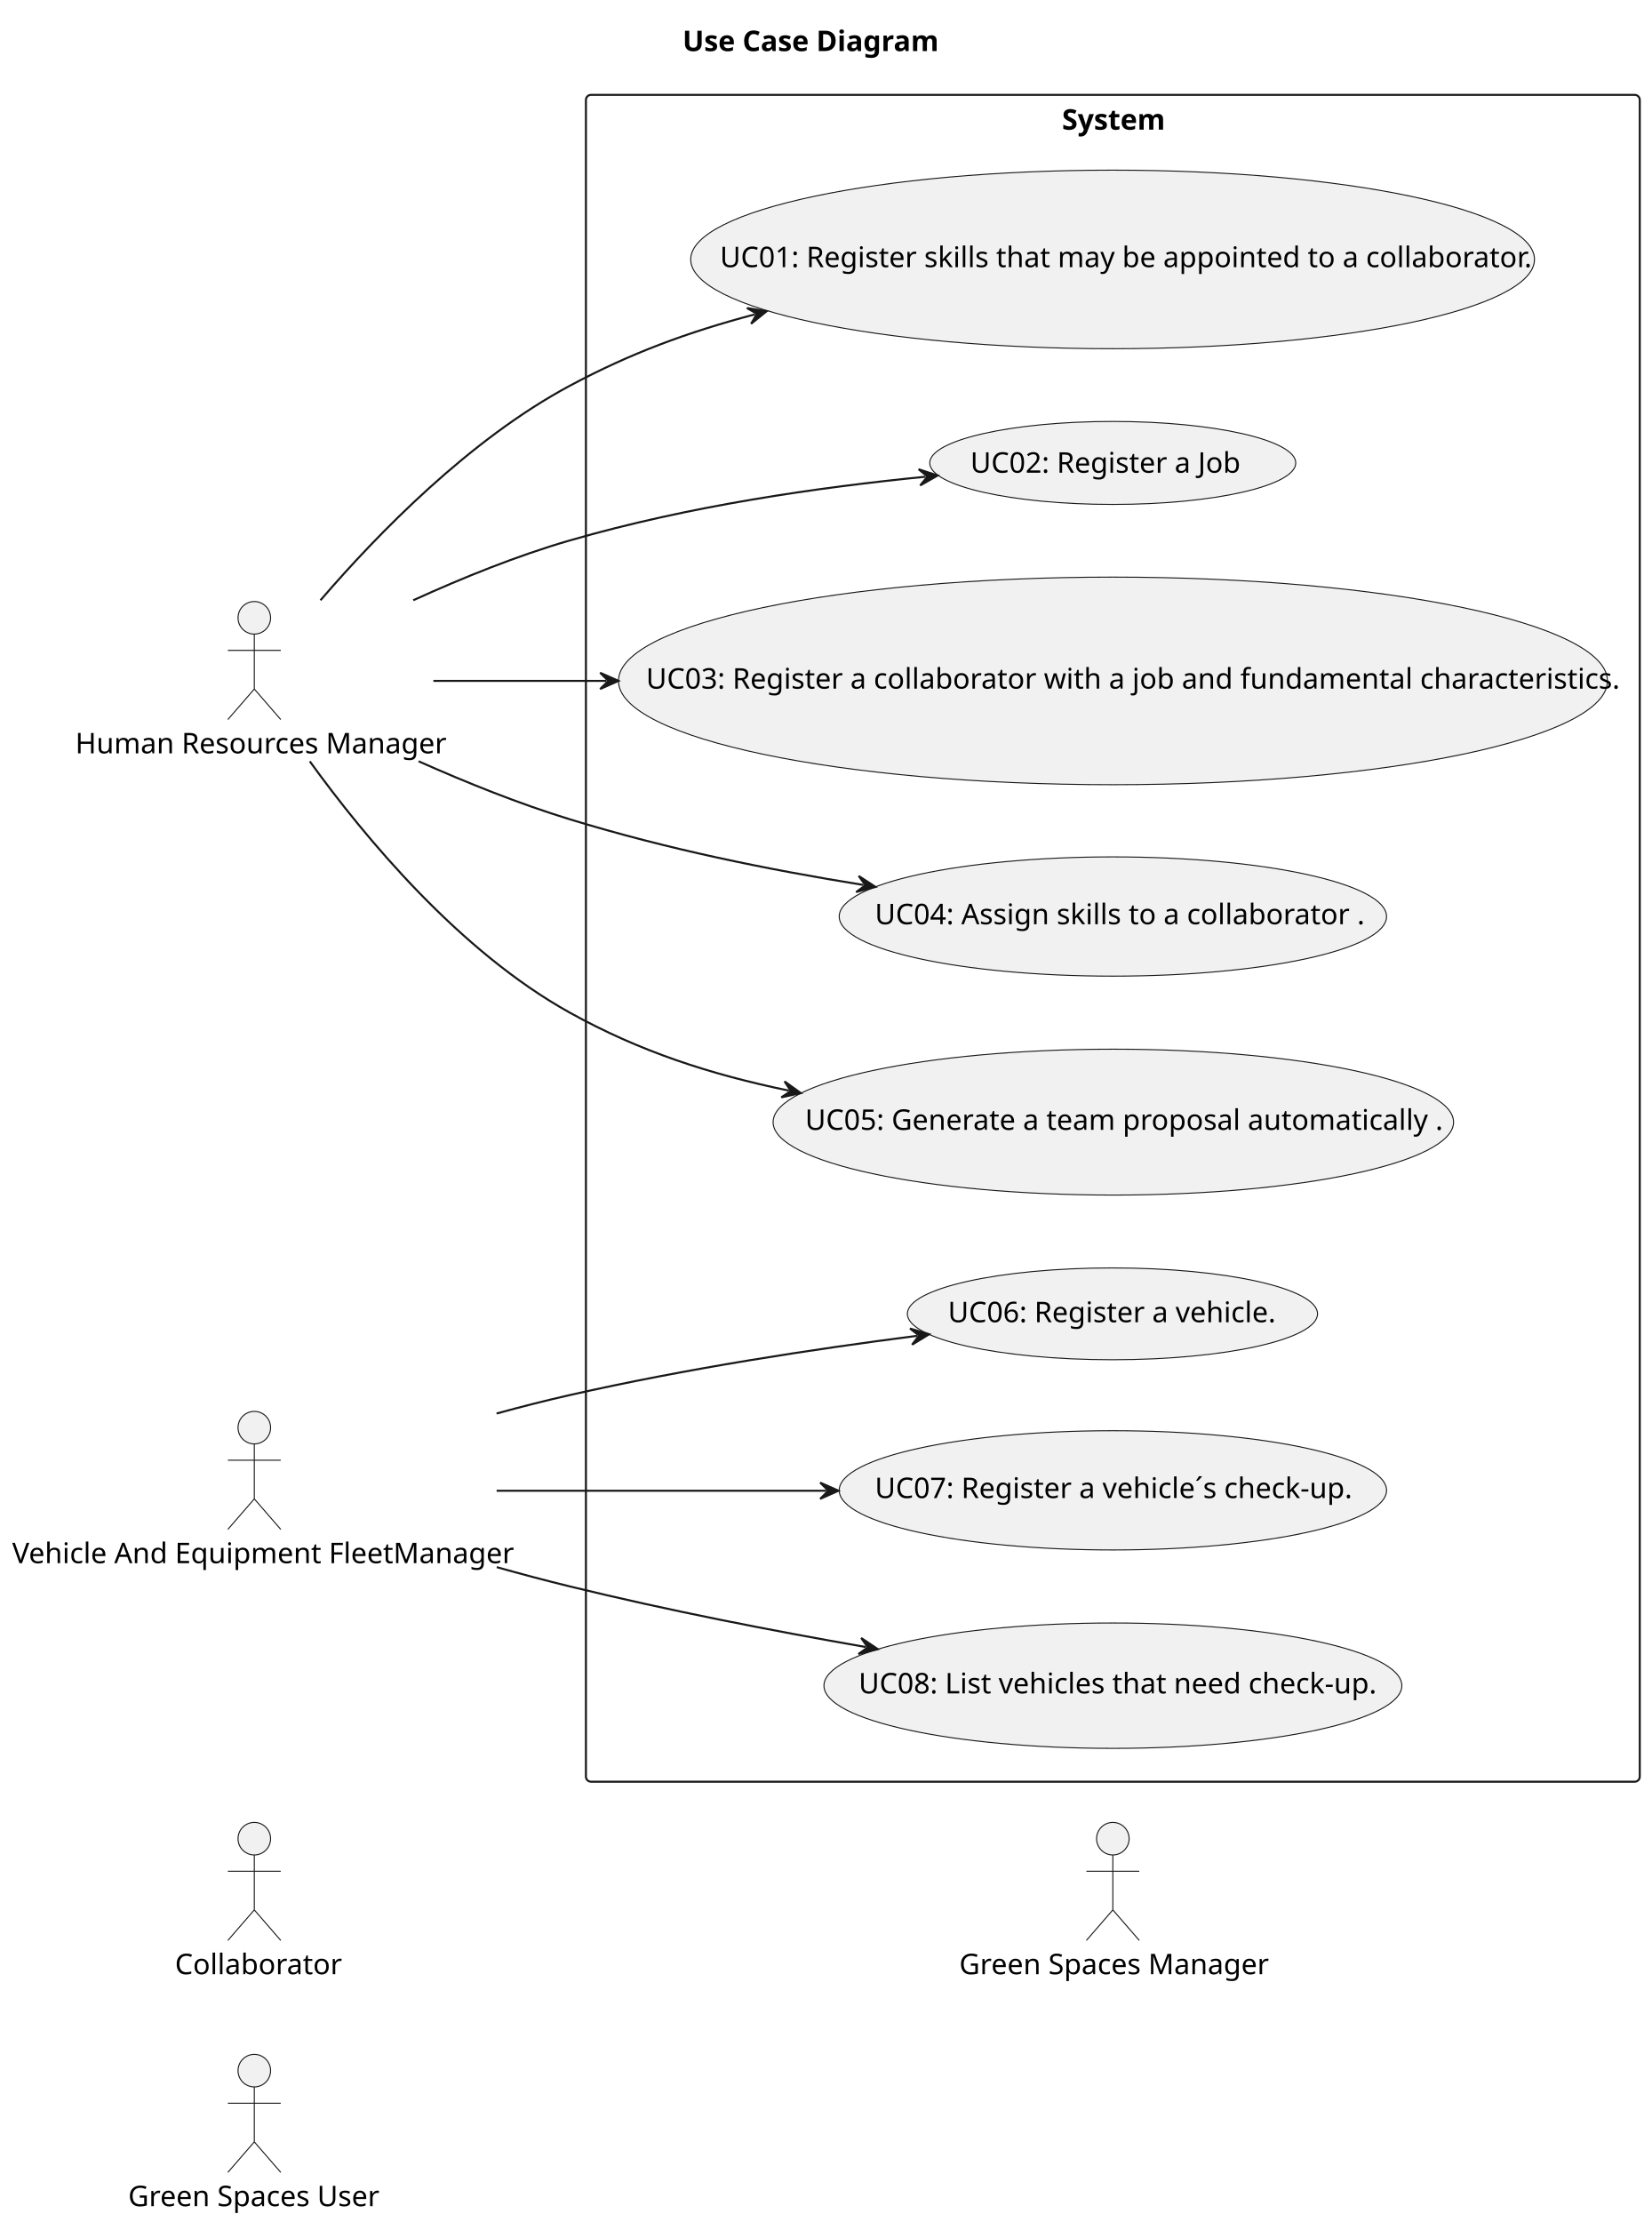
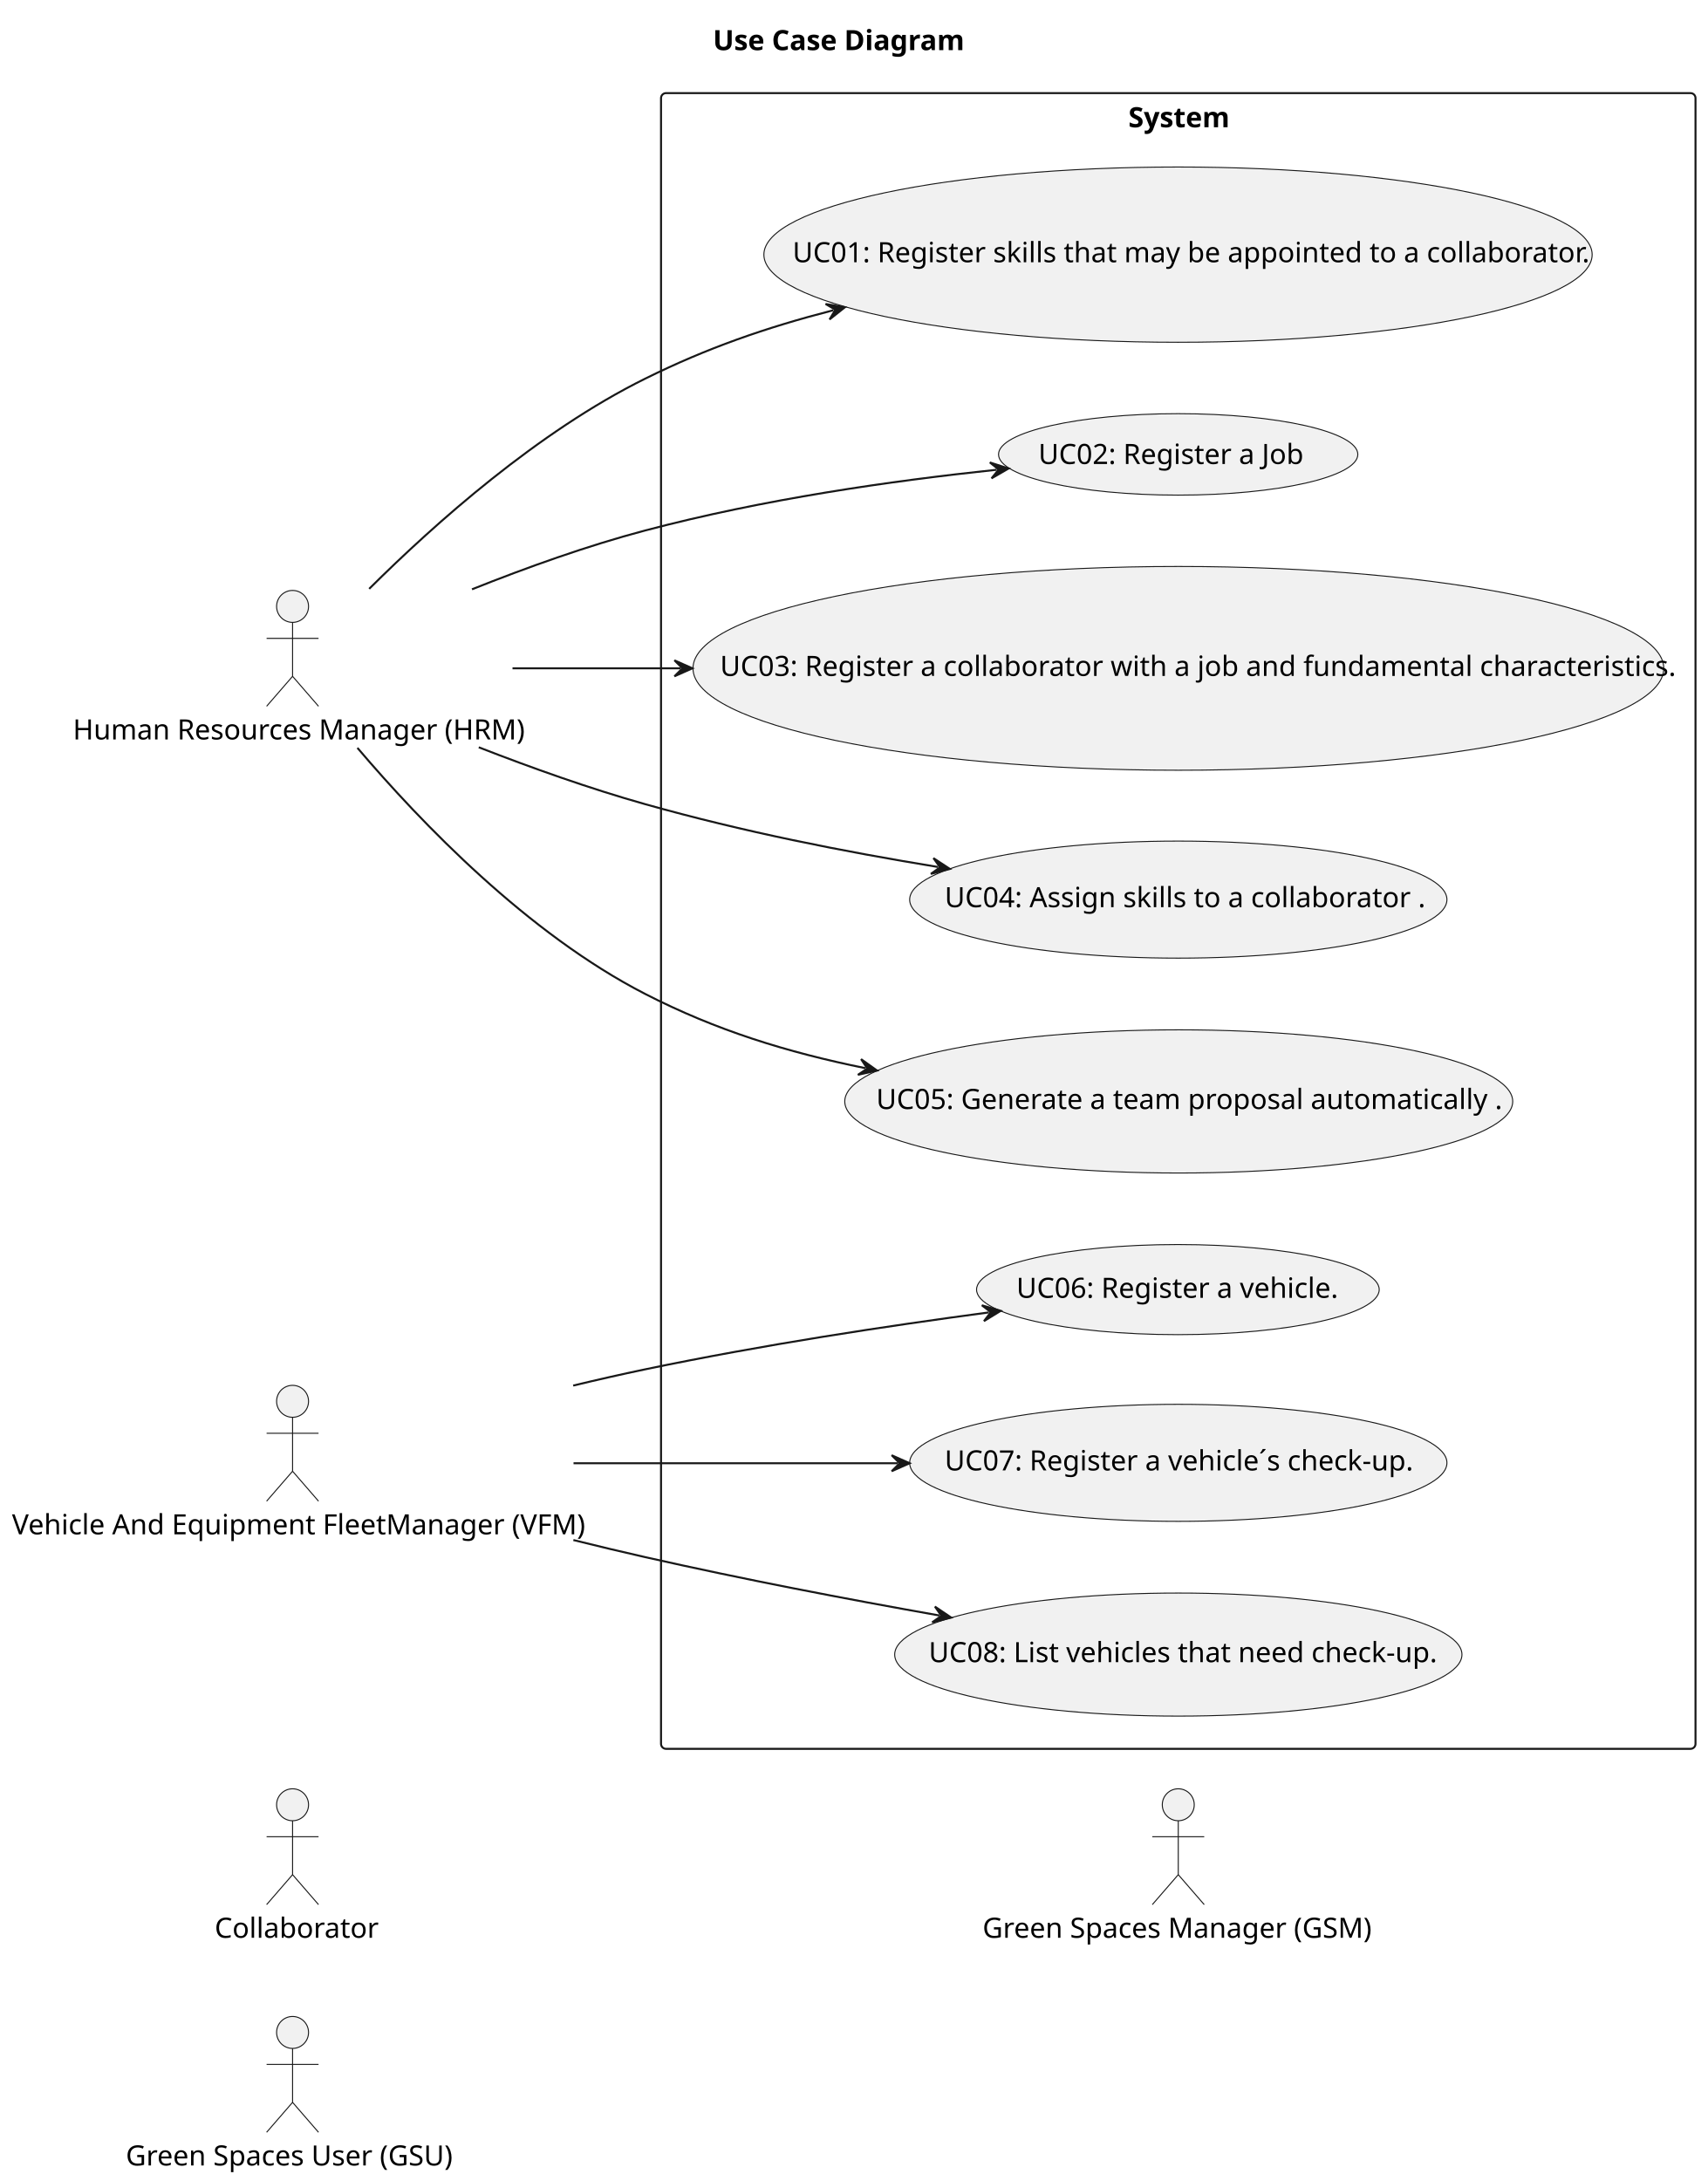
- <svg xmlns="http://www.w3.org/2000/svg" contentStyleType="text/css" height="1092px" preserveAspectRatio="none" style="width:812px;height:1092px;background:#FFFFFF;" version="1.1" viewBox="0 0 812 1092" width="812px" zoomAndPan="magnify">
+ <svg xmlns="http://www.w3.org/2000/svg" contentStyleType="text/css" height="1092px" preserveAspectRatio="none" style="width:855px;height:1092px;background:#FFFFFF;" version="1.1" viewBox="0 0 855 1092" width="855px" zoomAndPan="magnify">
  <defs />
  <g>
-     <text fill="#000000" font-family="sans-serif" font-size="14" font-weight="bold" lengthAdjust="spacing" textLength="127" x="335.5" y="25.107">Use Case Diagram</text>
+     <text fill="#000000" font-family="sans-serif" font-size="14" font-weight="bold" lengthAdjust="spacing" textLength="127" x="357" y="25.107">Use Case Diagram</text>
    <g id="cluster_System">
-       <rect fill="none" height="829" rx="2.5" ry="2.5" style="stroke:#181818;stroke-width:1.0;" width="518" x="288" y="46.621" />
-       <text fill="#000000" font-family="sans-serif" font-size="14" font-weight="bold" lengthAdjust="spacing" textLength="50" x="522" y="63.728">System</text>
+       <rect fill="none" height="829" rx="2.5" ry="2.5" style="stroke:#181818;stroke-width:1.0;" width="518" x="331" y="46.621" />
+       <text fill="#000000" font-family="sans-serif" font-size="14" font-weight="bold" lengthAdjust="spacing" textLength="50" x="565" y="63.728">System</text>
    </g>
    <g id="elem_UC01">
-       <ellipse cx="546.873" cy="127.496" fill="#F1F1F1" rx="207.373" ry="43.874" style="stroke:#181818;stroke-width:0.5;" />
-       <text fill="#000000" font-family="sans-serif" font-size="14" lengthAdjust="spacing" textLength="386" x="353.873" y="131.292">UC01: Register skills that may be appointed to a collaborator.</text>
+       <ellipse cx="589.873" cy="127.496" fill="#F1F1F1" rx="207.373" ry="43.874" style="stroke:#181818;stroke-width:0.5;" />
+       <text fill="#000000" font-family="sans-serif" font-size="14" lengthAdjust="spacing" textLength="386" x="396.873" y="131.292">UC01: Register skills that may be appointed to a collaborator.</text>
    </g>
    <g id="elem_UC02">
-       <ellipse cx="546.955" cy="227.512" fill="#F1F1F1" rx="89.955" ry="20.391" style="stroke:#181818;stroke-width:0.5;" />
-       <text fill="#000000" font-family="sans-serif" font-size="14" lengthAdjust="spacing" textLength="134" x="476.955" y="232.316">UC02: Register a Job</text>
+       <ellipse cx="589.955" cy="227.512" fill="#F1F1F1" rx="89.955" ry="20.391" style="stroke:#181818;stroke-width:0.5;" />
+       <text fill="#000000" font-family="sans-serif" font-size="14" lengthAdjust="spacing" textLength="134" x="519.955" y="232.316">UC02: Register a Job</text>
    </g>
    <g id="elem_UC03">
-       <ellipse cx="547.057" cy="334.632" fill="#F1F1F1" rx="243.057" ry="51.011" style="stroke:#181818;stroke-width:0.5;" />
-       <text fill="#000000" font-family="sans-serif" font-size="14" lengthAdjust="spacing" textLength="459" x="317.557" y="338.429">UC03: Register a collaborator with a job and fundamental characteristics.</text>
+       <ellipse cx="590.057" cy="334.632" fill="#F1F1F1" rx="243.057" ry="51.011" style="stroke:#181818;stroke-width:0.5;" />
+       <text fill="#000000" font-family="sans-serif" font-size="14" lengthAdjust="spacing" textLength="459" x="360.557" y="338.429">UC03: Register a collaborator with a job and fundamental characteristics.</text>
    </g>
    <g id="elem_UC04">
-       <ellipse cx="547.015" cy="450.424" fill="#F1F1F1" rx="134.515" ry="29.303" style="stroke:#181818;stroke-width:0.5;" />
-       <text fill="#000000" font-family="sans-serif" font-size="14" lengthAdjust="spacing" textLength="234" x="430.015" y="454.221">UC04: Assign skills to a collaborator .</text>
+       <ellipse cx="590.015" cy="450.424" fill="#F1F1F1" rx="134.515" ry="29.303" style="stroke:#181818;stroke-width:0.5;" />
+       <text fill="#000000" font-family="sans-serif" font-size="14" lengthAdjust="spacing" textLength="234" x="473.015" y="454.221">UC04: Assign skills to a collaborator .</text>
    </g>
    <g id="elem_UC05">
-       <ellipse cx="547.236" cy="551.468" fill="#F1F1F1" rx="167.236" ry="35.847" style="stroke:#181818;stroke-width:0.5;" />
-       <text fill="#000000" font-family="sans-serif" font-size="14" lengthAdjust="spacing" textLength="303" x="395.736" y="555.265">UC05: Generate a team proposal automatically .</text>
+       <ellipse cx="590.236" cy="551.468" fill="#F1F1F1" rx="167.236" ry="35.847" style="stroke:#181818;stroke-width:0.5;" />
+       <text fill="#000000" font-family="sans-serif" font-size="14" lengthAdjust="spacing" textLength="303" x="438.736" y="555.265">UC05: Generate a team proposal automatically .</text>
    </g>
    <g id="elem_UC06">
-       <ellipse cx="546.808" cy="645.683" fill="#F1F1F1" rx="100.808" ry="22.562" style="stroke:#181818;stroke-width:0.5;" />
-       <text fill="#000000" font-family="sans-serif" font-size="14" lengthAdjust="spacing" textLength="160" x="465.939" y="649.801">UC06: Register a vehicle.</text>
+       <ellipse cx="589.808" cy="645.683" fill="#F1F1F1" rx="100.808" ry="22.562" style="stroke:#181818;stroke-width:0.5;" />
+       <text fill="#000000" font-family="sans-serif" font-size="14" lengthAdjust="spacing" textLength="160" x="508.939" y="649.801">UC06: Register a vehicle.</text>
    </g>
    <g id="elem_UC07">
-       <ellipse cx="547.015" cy="732.424" fill="#F1F1F1" rx="134.515" ry="29.303" style="stroke:#181818;stroke-width:0.5;" />
-       <text fill="#000000" font-family="sans-serif" font-size="14" lengthAdjust="spacing" textLength="234" x="430.015" y="736.221">UC07: Register a vehicle´s check-up.</text>
+       <ellipse cx="590.015" cy="732.424" fill="#F1F1F1" rx="134.515" ry="29.303" style="stroke:#181818;stroke-width:0.5;" />
+       <text fill="#000000" font-family="sans-serif" font-size="14" lengthAdjust="spacing" textLength="234" x="473.015" y="736.221">UC07: Register a vehicle´s check-up.</text>
    </g>
    <g id="elem_UC08">
-       <ellipse cx="547.026" cy="828.426" fill="#F1F1F1" rx="142.026" ry="30.805" style="stroke:#181818;stroke-width:0.5;" />
-       <text fill="#000000" font-family="sans-serif" font-size="14" lengthAdjust="spacing" textLength="250" x="422.026" y="832.223">UC08: List vehicles that need check-up.</text>
+       <ellipse cx="590.026" cy="828.426" fill="#F1F1F1" rx="142.026" ry="30.805" style="stroke:#181818;stroke-width:0.5;" />
+       <text fill="#000000" font-family="sans-serif" font-size="14" lengthAdjust="spacing" textLength="250" x="465.026" y="832.223">UC08: List vehicles that need check-up.</text>
    </g>
    <g id="elem_HumanResourcesManager">
-       <ellipse cx="125" cy="303.621" fill="#F1F1F1" rx="8" ry="8" style="stroke:#181818;stroke-width:0.5;" />
-       <path d="M125,311.621 L125,338.621 M112,319.621 L138,319.621 M125,338.621 L112,353.621 M125,338.621 L138,353.621 " fill="none" style="stroke:#181818;stroke-width:0.5;" />
-       <text fill="#000000" font-family="sans-serif" font-size="14" lengthAdjust="spacing" textLength="176" x="37" y="370.228">Human Resources Manager</text>
+       <ellipse cx="146.5" cy="303.621" fill="#F1F1F1" rx="8" ry="8" style="stroke:#181818;stroke-width:0.5;" />
+       <path d="M146.5,311.621 L146.5,338.621 M133.5,319.621 L159.5,319.621 M146.5,338.621 L133.5,353.621 M146.5,338.621 L159.5,353.621 " fill="none" style="stroke:#181818;stroke-width:0.5;" />
+       <text fill="#000000" font-family="sans-serif" font-size="14" lengthAdjust="spacing" textLength="220" x="36.5" y="370.228">Human Resources Manager (HRM)</text>
    </g>
    <g id="elem_VehicleAndEquipmentFleetManager">
-       <ellipse cx="125" cy="701.621" fill="#F1F1F1" rx="8" ry="8" style="stroke:#181818;stroke-width:0.5;" />
-       <path d="M125,709.621 L125,736.621 M112,717.621 L138,717.621 M125,736.621 L112,751.621 M125,736.621 L138,751.621 " fill="none" style="stroke:#181818;stroke-width:0.5;" />
-       <text fill="#000000" font-family="sans-serif" font-size="14" lengthAdjust="spacing" textLength="238" x="6" y="768.229">Vehicle And Equipment FleetManager</text>
+       <ellipse cx="146.5" cy="701.621" fill="#F1F1F1" rx="8" ry="8" style="stroke:#181818;stroke-width:0.5;" />
+       <path d="M146.5,709.621 L146.5,736.621 M133.5,717.621 L159.5,717.621 M146.5,736.621 L133.5,751.621 M146.5,736.621 L159.5,751.621 " fill="none" style="stroke:#181818;stroke-width:0.5;" />
+       <text fill="#000000" font-family="sans-serif" font-size="14" lengthAdjust="spacing" textLength="281" x="6" y="768.229">Vehicle And Equipment FleetManager (VFM)</text>
    </g>
    <g id="elem_Collaborator">
-       <ellipse cx="125" cy="903.621" fill="#F1F1F1" rx="8" ry="8" style="stroke:#181818;stroke-width:0.5;" />
-       <path d="M125,911.621 L125,938.621 M112,919.621 L138,919.621 M125,938.621 L112,953.621 M125,938.621 L138,953.621 " fill="none" style="stroke:#181818;stroke-width:0.5;" />
-       <text fill="#000000" font-family="sans-serif" font-size="14" lengthAdjust="spacing" textLength="78" x="86" y="970.229">Collaborator</text>
+       <ellipse cx="146.5" cy="903.621" fill="#F1F1F1" rx="8" ry="8" style="stroke:#181818;stroke-width:0.5;" />
+       <path d="M146.5,911.621 L146.5,938.621 M133.5,919.621 L159.5,919.621 M146.5,938.621 L133.5,953.621 M146.5,938.621 L159.5,953.621 " fill="none" style="stroke:#181818;stroke-width:0.5;" />
+       <text fill="#000000" font-family="sans-serif" font-size="14" lengthAdjust="spacing" textLength="78" x="107.5" y="970.229">Collaborator</text>
    </g>
    <g id="elem_GreenSpacesUser">
-       <ellipse cx="125" cy="1017.621" fill="#F1F1F1" rx="8" ry="8" style="stroke:#181818;stroke-width:0.5;" />
-       <path d="M125,1025.621 L125,1052.621 M112,1033.621 L138,1033.621 M125,1052.621 L112,1067.621 M125,1052.621 L138,1067.621 " fill="none" style="stroke:#181818;stroke-width:0.5;" />
-       <text fill="#000000" font-family="sans-serif" font-size="14" lengthAdjust="spacing" textLength="124" x="63" y="1084.228">Green Spaces User</text>
+       <ellipse cx="146.5" cy="1017.621" fill="#F1F1F1" rx="8" ry="8" style="stroke:#181818;stroke-width:0.5;" />
+       <path d="M146.5,1025.621 L146.5,1052.621 M133.5,1033.621 L159.5,1033.621 M146.5,1052.621 L133.5,1067.621 M146.5,1052.621 L159.5,1067.621 " fill="none" style="stroke:#181818;stroke-width:0.5;" />
+       <text fill="#000000" font-family="sans-serif" font-size="14" lengthAdjust="spacing" textLength="167" x="63" y="1084.228">Green Spaces User (GSU)</text>
    </g>
    <g id="elem_GreenSpacesManager">
-       <ellipse cx="547" cy="903.621" fill="#F1F1F1" rx="8" ry="8" style="stroke:#181818;stroke-width:0.5;" />
-       <path d="M547,911.621 L547,938.621 M534,919.621 L560,919.621 M547,938.621 L534,953.621 M547,938.621 L560,953.621 " fill="none" style="stroke:#181818;stroke-width:0.5;" />
-       <text fill="#000000" font-family="sans-serif" font-size="14" lengthAdjust="spacing" textLength="151" x="471.5" y="970.229">Green Spaces Manager</text>
+       <ellipse cx="590" cy="903.621" fill="#F1F1F1" rx="8" ry="8" style="stroke:#181818;stroke-width:0.5;" />
+       <path d="M590,911.621 L590,938.621 M577,919.621 L603,919.621 M590,938.621 L577,953.621 M590,938.621 L603,953.621 " fill="none" style="stroke:#181818;stroke-width:0.5;" />
+       <text fill="#000000" font-family="sans-serif" font-size="14" lengthAdjust="spacing" textLength="196" x="492" y="970.229">Green Spaces Manager (GSM)</text>
    </g>
    <g id="link_HumanResourcesManager_UC01">
-       <path d="M157.52,295.001 C186.04,261.861 230.97,215.911 280,189.621 C309.78,173.661 337.781,163.309 371.07,154.479 " fill="none" id="HumanResourcesManager-to-UC01" style="stroke:#181818;stroke-width:1.0;" />
-       <polygon fill="#181818" points="376.87,152.941,367.145,151.382,372.037,154.223,369.196,159.115,376.87,152.941" style="stroke:#181818;stroke-width:1.0;" />
+       <path d="M184.86,294.821 C218.07,261.791 269.52,216.101 323,189.621 C354.02,174.261 383.17,164.119 417.3,155.319 " fill="none" id="HumanResourcesManager-to-UC01" style="stroke:#181818;stroke-width:1.0;" />
+       <polygon fill="#181818" points="423.11,153.821,413.396,152.195,418.268,155.07,415.394,159.941,423.11,153.821" style="stroke:#181818;stroke-width:1.0;" />
    </g>
    <g id="link_HumanResourcesManager_UC02">
-       <path d="M203.14,294.991 C227.23,284.011 254.25,273.071 280,265.621 C339.15,248.511 402.059,239.534 454.899,234.284 " fill="none" id="HumanResourcesManager-to-UC02" style="stroke:#181818;stroke-width:1.0;" />
-       <polygon fill="#181818" points="460.87,233.691,451.519,230.601,455.894,234.185,452.31,238.561,460.87,233.691" style="stroke:#181818;stroke-width:1.0;" />
+       <path d="M236.34,295.061 C263.69,284.151 294.2,273.231 323,265.621 C382.87,249.801 446.213,240.803 499.063,235.203 " fill="none" id="HumanResourcesManager-to-UC02" style="stroke:#181818;stroke-width:1.0;" />
+       <polygon fill="#181818" points="505.03,234.571,495.659,231.542,500.058,235.098,496.502,239.497,505.03,234.571" style="stroke:#181818;stroke-width:1.0;" />
    </g>
    <g id="link_HumanResourcesManager_UC03">
-       <path d="M213.02,334.621 C240.18,334.621 265.56,334.621 297.99,334.621 " fill="none" id="HumanResourcesManager-to-UC03" style="stroke:#181818;stroke-width:1.0;" />
-       <polygon fill="#181818" points="303.99,334.621,294.99,330.621,298.99,334.621,294.99,338.621,303.99,334.621" style="stroke:#181818;stroke-width:1.0;" />
+       <path d="M256.63,334.621 C284.34,334.621 309.23,334.621 340.71,334.621 " fill="none" id="HumanResourcesManager-to-UC03" style="stroke:#181818;stroke-width:1.0;" />
+       <polygon fill="#181818" points="346.71,334.621,337.71,330.621,341.71,334.621,337.71,338.621,346.71,334.621" style="stroke:#181818;stroke-width:1.0;" />
    </g>
    <g id="link_HumanResourcesManager_UC04">
-       <path d="M205.75,374.131 C229.23,384.581 255.27,395.051 280,402.621 C328.35,417.431 377.196,427.318 424.416,434.918 " fill="none" id="HumanResourcesManager-to-UC04" style="stroke:#181818;stroke-width:1.0;" />
-       <polygon fill="#181818" points="430.34,435.871,422.09,430.492,425.404,435.077,420.819,438.39,430.34,435.871" style="stroke:#181818;stroke-width:1.0;" />
+       <path d="M239.73,374.161 C266.26,384.491 295.48,394.881 323,402.621 C372.35,416.501 422.109,426.302 469.719,434.092 " fill="none" id="HumanResourcesManager-to-UC04" style="stroke:#181818;stroke-width:1.0;" />
+       <polygon fill="#181818" points="475.64,435.061,467.404,429.66,470.706,434.254,466.112,437.555,475.64,435.061" style="stroke:#181818;stroke-width:1.0;" />
    </g>
    <g id="link_HumanResourcesManager_UC05">
-       <path d="M152.27,374.151 C179.59,411.961 225.89,467.561 280,497.621 C314.5,516.781 349.024,527.976 387.764,535.986 " fill="none" id="HumanResourcesManager-to-UC05" style="stroke:#181818;stroke-width:1.0;" />
-       <polygon fill="#181818" points="393.64,537.201,385.636,531.462,388.744,536.189,384.017,539.296,393.64,537.201" style="stroke:#181818;stroke-width:1.0;" />
+       <path d="M178.97,374.441 C211.06,412.201 264.37,467.511 323,497.621 C358.63,515.921 394.051,526.823 433.321,534.823 " fill="none" id="HumanResourcesManager-to-UC05" style="stroke:#181818;stroke-width:1.0;" />
+       <polygon fill="#181818" points="439.2,536.021,431.18,530.305,434.301,535.023,429.583,538.144,439.2,536.021" style="stroke:#181818;stroke-width:1.0;" />
    </g>
    <g id="link_VehicleAndEquipmentFleetManager_UC06">
-       <path d="M244.08,694.671 C256.15,691.361 268.28,688.281 280,685.621 C338.3,672.421 398.849,663.189 450.769,656.489 " fill="none" id="VehicleAndEquipmentFleetManager-to-UC06" style="stroke:#181818;stroke-width:1.0;" />
-       <polygon fill="#181818" points="456.72,655.721,447.282,652.906,451.761,656.361,448.306,660.84,456.72,655.721" style="stroke:#181818;stroke-width:1.0;" />
+       <path d="M287.02,693.741 C299.15,690.821 311.27,688.071 323,685.621 C381.98,673.331 443.113,664.067 495.153,657.106 " fill="none" id="VehicleAndEquipmentFleetManager-to-UC06" style="stroke:#181818;stroke-width:1.0;" />
+       <polygon fill="#181818" points="501.1,656.311,491.649,653.539,496.144,656.974,492.71,661.469,501.1,656.311" style="stroke:#181818;stroke-width:1.0;" />
    </g>
    <g id="link_VehicleAndEquipmentFleetManager_UC07">
-       <path d="M244.11,732.621 C296.4,732.621 352.15,732.621 406.14,732.621 " fill="none" id="VehicleAndEquipmentFleetManager-to-UC07" style="stroke:#181818;stroke-width:1.0;" />
-       <polygon fill="#181818" points="412.14,732.621,403.14,728.621,407.14,732.621,403.14,736.621,412.14,732.621" style="stroke:#181818;stroke-width:1.0;" />
+       <path d="M287.19,732.621 C341,732.621 396.27,732.621 449.49,732.621 " fill="none" id="VehicleAndEquipmentFleetManager-to-UC07" style="stroke:#181818;stroke-width:1.0;" />
+       <polygon fill="#181818" points="455.49,732.621,446.49,728.621,450.49,732.621,446.49,736.621,455.49,732.621" style="stroke:#181818;stroke-width:1.0;" />
    </g>
    <g id="link_VehicleAndEquipmentFleetManager_UC08">
-       <path d="M244.17,770.171 C256.22,773.561 268.32,776.771 280,779.621 C329.27,791.641 378.399,801.199 425.57,809.439 " fill="none" id="VehicleAndEquipmentFleetManager-to-UC08" style="stroke:#181818;stroke-width:1.0;" />
-       <polygon fill="#181818" points="431.48,810.471,423.303,804.982,426.555,809.611,421.926,812.863,431.48,810.471" style="stroke:#181818;stroke-width:1.0;" />
+       <path d="M287.11,771.081 C299.22,774.091 311.31,776.981 323,779.621 C373.04,790.911 422.912,800.444 470.412,808.864 " fill="none" id="VehicleAndEquipmentFleetManager-to-UC08" style="stroke:#181818;stroke-width:1.0;" />
+       <polygon fill="#181818" points="476.32,809.911,468.156,804.402,471.397,809.038,466.76,812.279,476.32,809.911" style="stroke:#181818;stroke-width:1.0;" />
    </g>
  </g>
</svg>
